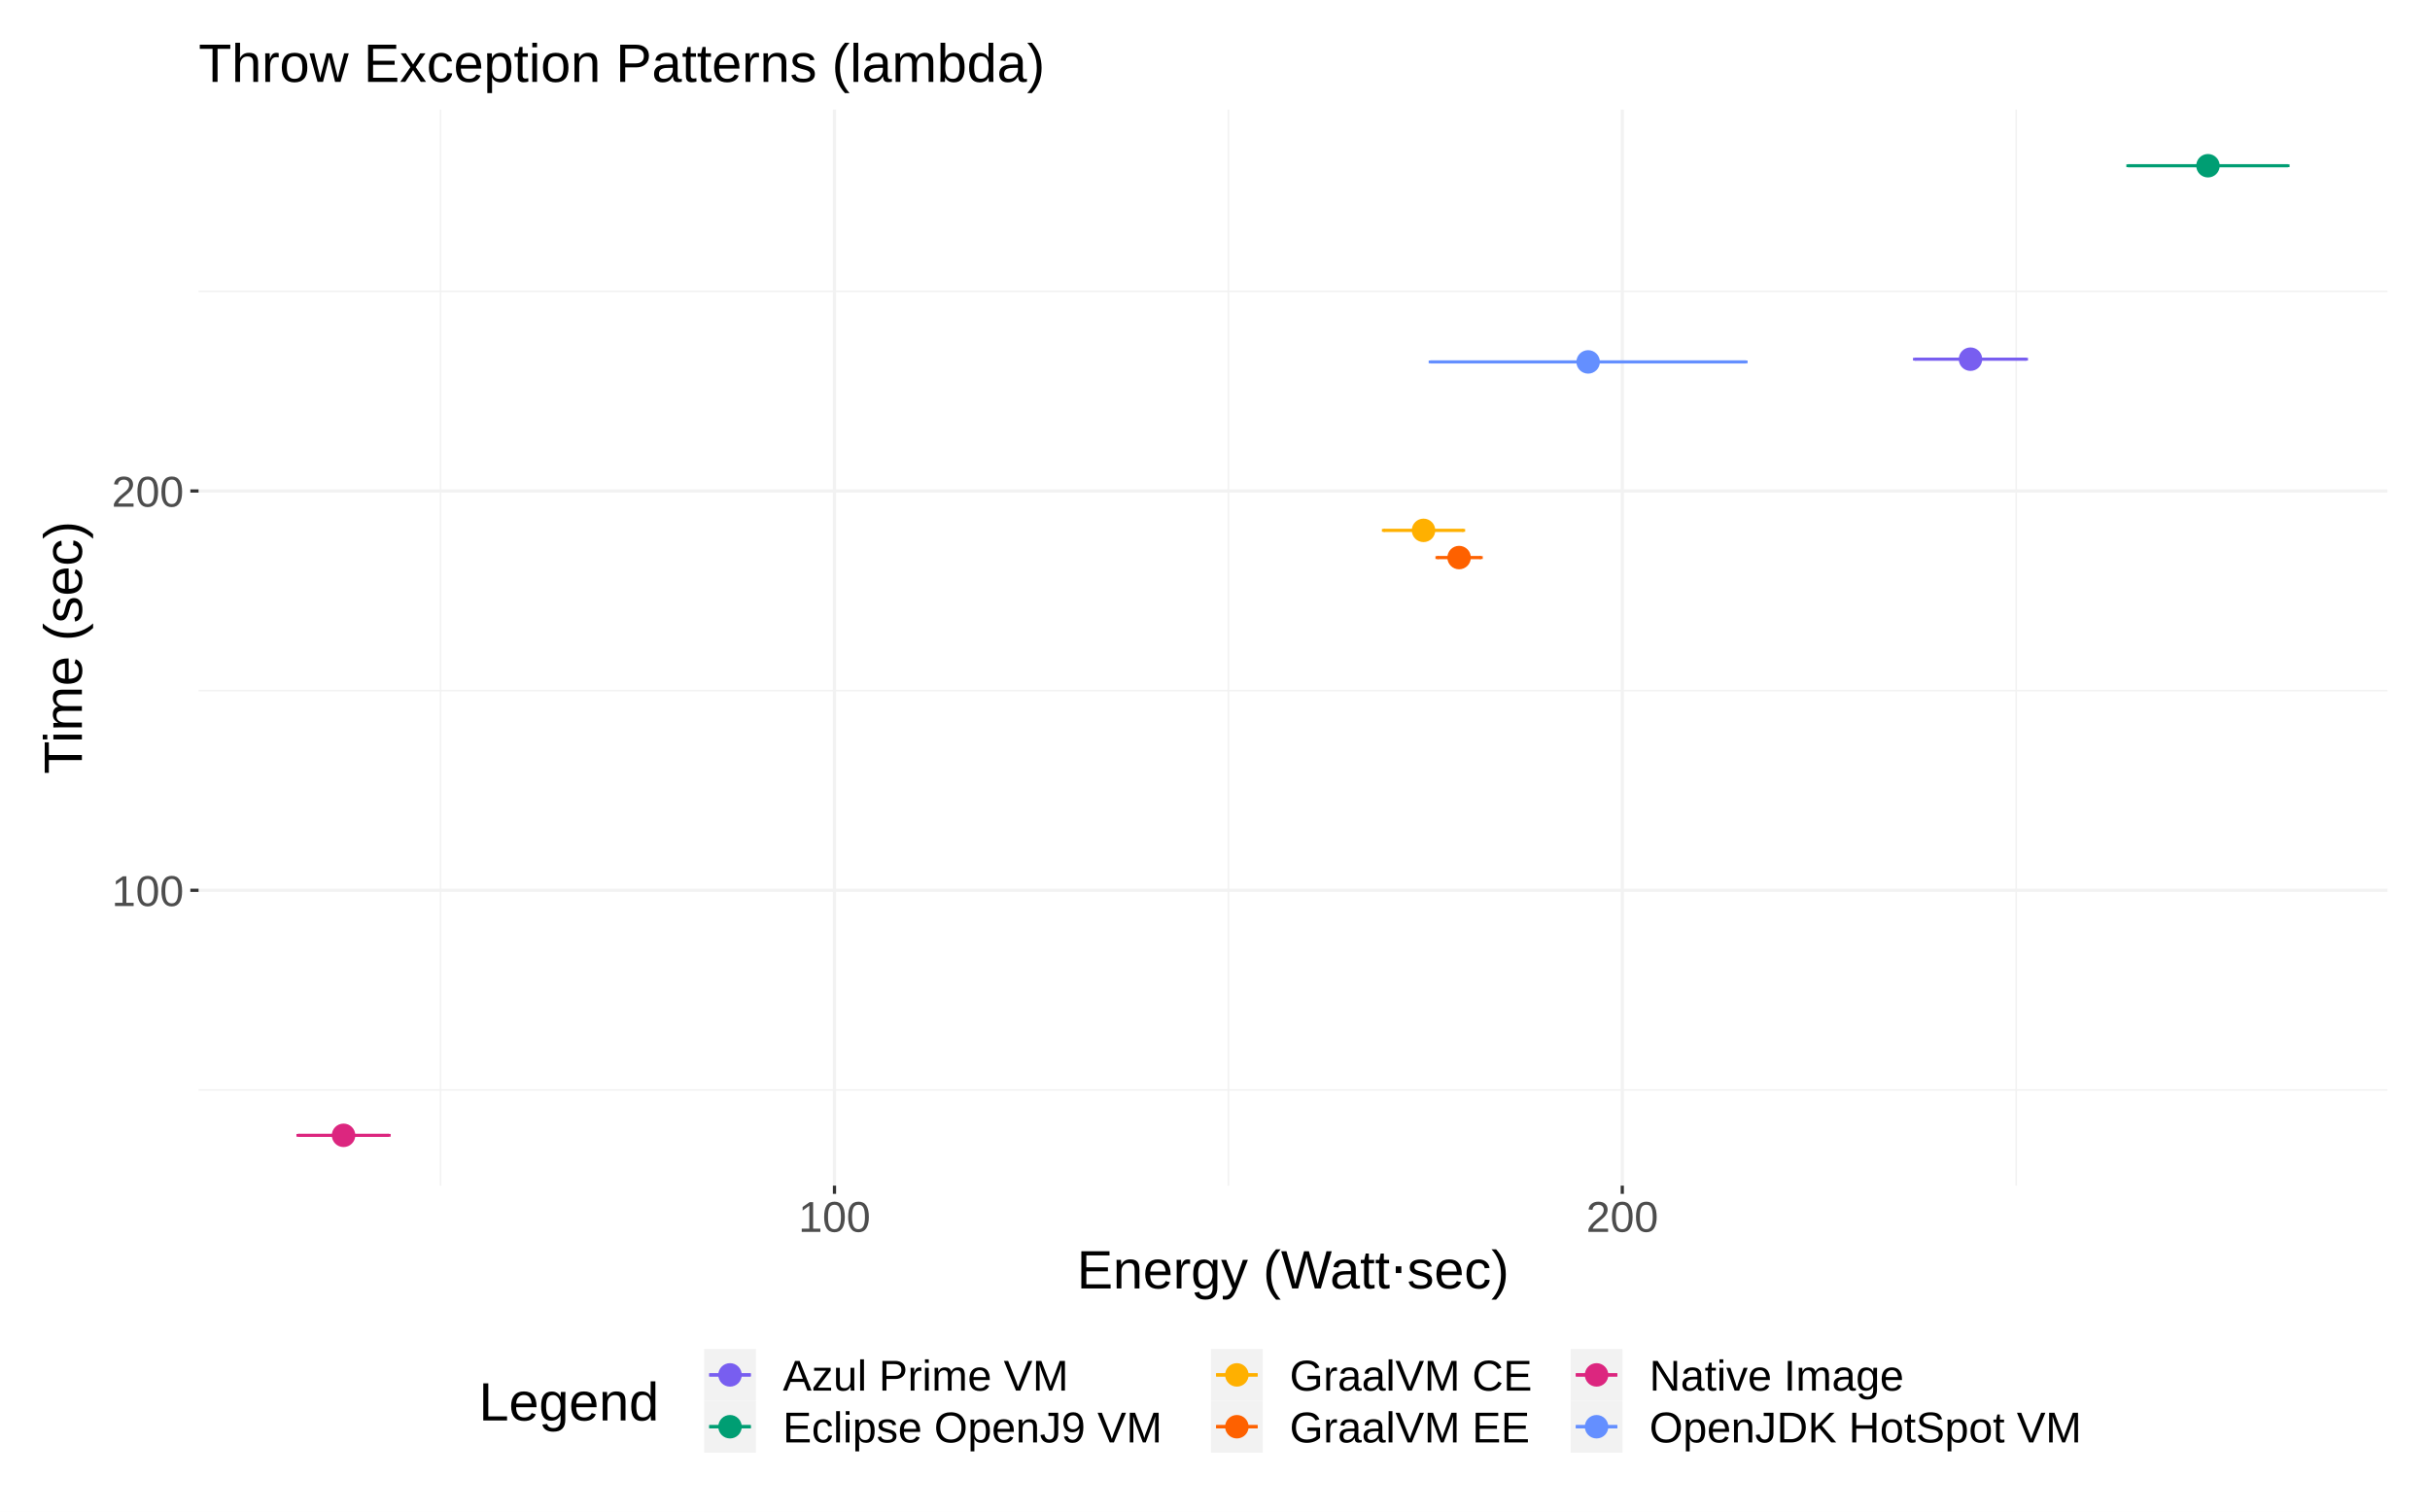
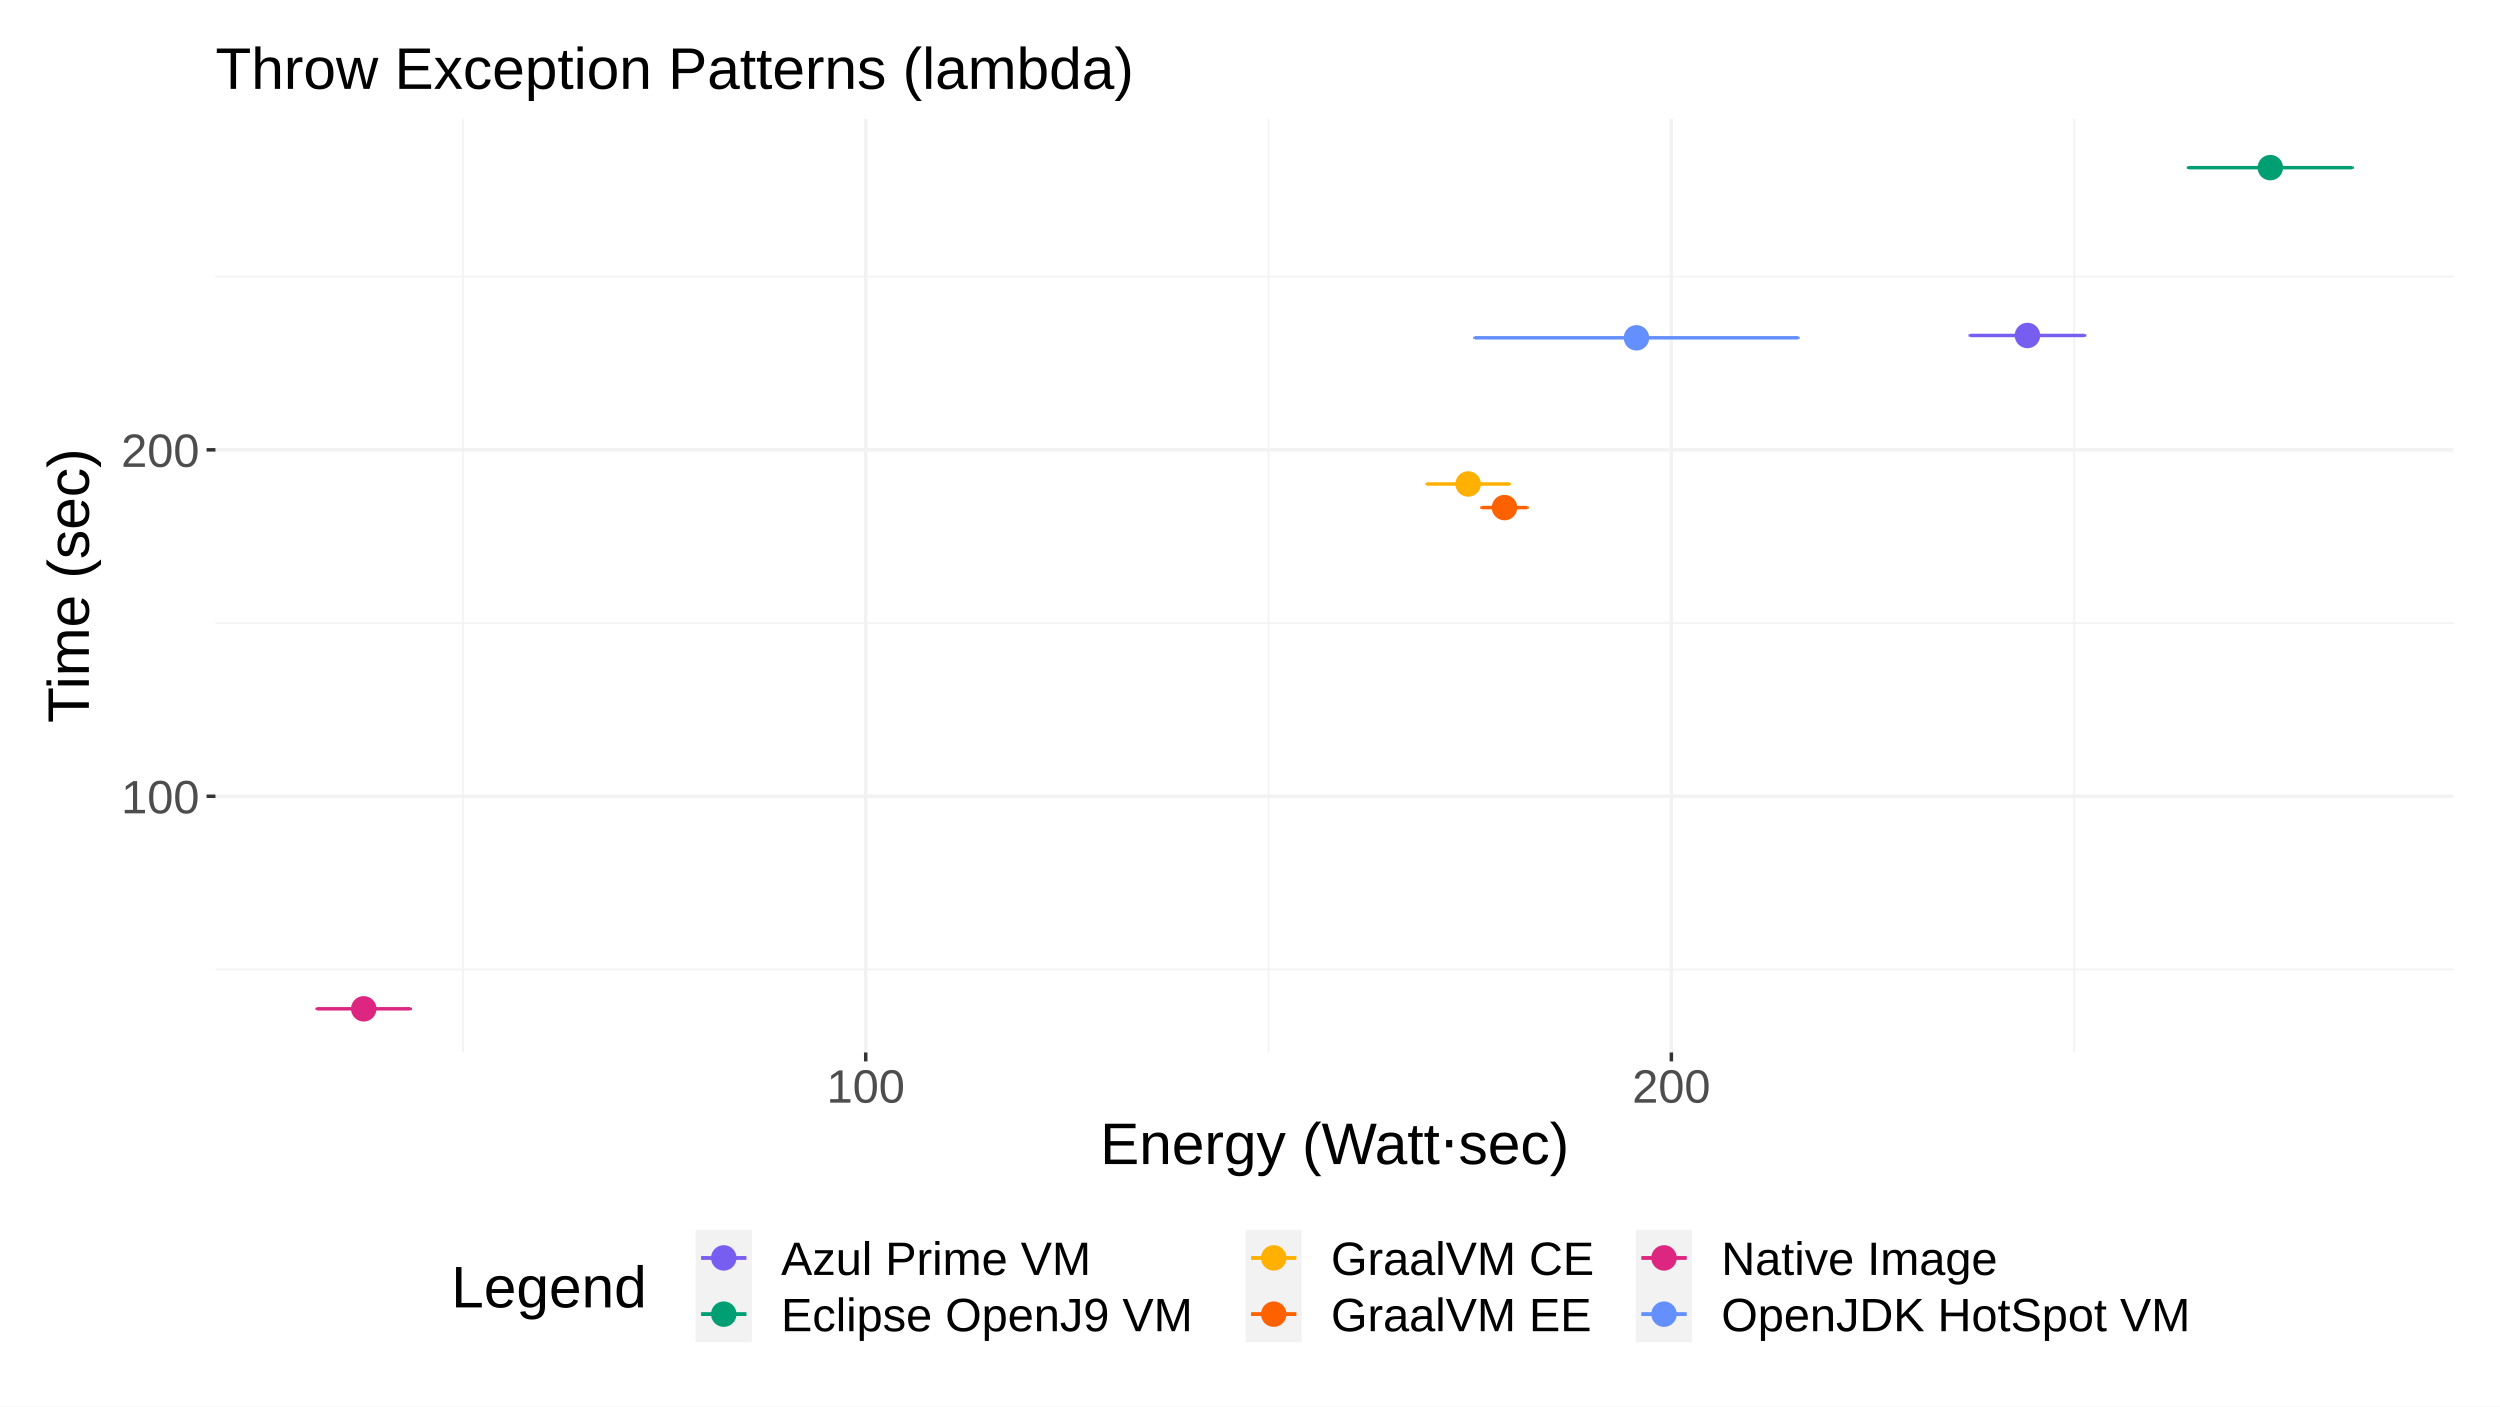
- <svg xmlns="http://www.w3.org/2000/svg" class="svglite" width="810.00pt" height="504.00pt" viewBox="0 0 810.00 504.00">
+ <svg xmlns="http://www.w3.org/2000/svg" class="svglite" width="768.00pt" height="432.00pt" viewBox="0 0 768.00 432.00">
  <defs>
    <style type="text/css">
    .svglite line, .svglite polyline, .svglite polygon, .svglite path, .svglite rect, .svglite circle {
      fill: none;
      stroke: #000000;
      stroke-linecap: round;
      stroke-linejoin: round;
      stroke-miterlimit: 10.00;
    }
    .svglite text {
      white-space: pre;
    }
  </style>
  </defs>
  <rect width="100%" height="100%" style="stroke: none; fill: #FFFFFF;" />
  <defs>
-     <clipPath id="cpMC4wMHw4MTAuMDB8MC4wMHw1MDQuMDA=">
-       <rect x="0.00" y="0.00" width="810.00" height="504.00" />
+     <clipPath id="cpMC4wMHw3NjguMDB8MC4wMHw0MzIuMDA=">
+       <rect x="0.00" y="0.00" width="768.00" height="432.00" />
    </clipPath>
  </defs>
-   <g clip-path="url(#cpMC4wMHw4MTAuMDB8MC4wMHw1MDQuMDA=)">
-     <rect x="0.00" y="-0" width="810.00" height="504.00" style="stroke-width: 1.07; stroke: #FFFFFF; fill: #FFFFFF;" />
+   <g clip-path="url(#cpMC4wMHw3NjguMDB8MC4wMHw0MzIuMDA=)">
+     <rect x="0.00" y="0.00" width="768.00" height="432.00" style="stroke-width: 1.07; stroke: #FFFFFF; fill: #FFFFFF;" />
  </g>
  <defs>
-     <clipPath id="cpNjYuMTl8Nzk1LjgzfDM2LjUyfDM5NS4zMg==">
-       <rect x="66.19" y="36.52" width="729.64" height="358.80" />
+     <clipPath id="cpNjYuMTl8NzUzLjgzfDM2LjUyfDMyMy4zMg==">
+       <rect x="66.19" y="36.52" width="687.64" height="286.80" />
    </clipPath>
  </defs>
-   <g clip-path="url(#cpNjYuMTl8Nzk1LjgzfDM2LjUyfDM5NS4zMg==)">
-     <rect x="66.19" y="36.52" width="729.64" height="358.80" style="stroke-width: 1.07; stroke: none;" />
-     <polyline points="66.19,363.42 795.83,363.42 " style="stroke-width: 0.53; stroke: #F2F2F2; stroke-linecap: butt;" />
-     <polyline points="66.19,230.28 795.83,230.28 " style="stroke-width: 0.53; stroke: #F2F2F2; stroke-linecap: butt;" />
-     <polyline points="66.19,97.14 795.83,97.14 " style="stroke-width: 0.53; stroke: #F2F2F2; stroke-linecap: butt;" />
-     <polyline points="146.85,395.32 146.85,36.52 " style="stroke-width: 0.53; stroke: #F2F2F2; stroke-linecap: butt;" />
-     <polyline points="409.46,395.32 409.46,36.52 " style="stroke-width: 0.53; stroke: #F2F2F2; stroke-linecap: butt;" />
-     <polyline points="672.06,395.32 672.06,36.52 " style="stroke-width: 0.53; stroke: #F2F2F2; stroke-linecap: butt;" />
-     <polyline points="66.19,296.85 795.83,296.85 " style="stroke-width: 1.07; stroke: #F2F2F2; stroke-linecap: butt;" />
-     <polyline points="66.19,163.71 795.83,163.71 " style="stroke-width: 1.07; stroke: #F2F2F2; stroke-linecap: butt;" />
-     <polyline points="278.16,395.32 278.16,36.52 " style="stroke-width: 1.07; stroke: #F2F2F2; stroke-linecap: butt;" />
-     <polyline points="540.76,395.32 540.76,36.52 " style="stroke-width: 1.07; stroke: #F2F2F2; stroke-linecap: butt;" />
-     <circle cx="656.83" cy="119.76" r="3.56" style="stroke-width: 0.71; stroke: #785EF0; fill: #785EF0;" />
-     <circle cx="735.99" cy="55.26" r="3.56" style="stroke-width: 0.71; stroke: #009E73; fill: #009E73;" />
-     <circle cx="474.51" cy="176.84" r="3.56" style="stroke-width: 0.71; stroke: #FFB000; fill: #FFB000;" />
-     <circle cx="486.37" cy="185.91" r="3.56" style="stroke-width: 0.71; stroke: #FE6100; fill: #FE6100;" />
-     <circle cx="114.52" cy="378.55" r="3.56" style="stroke-width: 0.71; stroke: #DC267F; fill: #DC267F;" />
-     <circle cx="529.38" cy="120.67" r="3.56" style="stroke-width: 0.71; stroke: #648FFF; fill: #648FFF;" />
-     <polyline points="675.46,120.23 675.46,119.30 " style="stroke-width: 1.07; stroke: #785EF0; stroke-linecap: butt;" />
-     <polyline points="675.46,119.76 638.20,119.76 " style="stroke-width: 1.07; stroke: #785EF0; stroke-linecap: butt;" />
-     <polyline points="638.20,120.23 638.20,119.30 " style="stroke-width: 1.07; stroke: #785EF0; stroke-linecap: butt;" />
-     <polyline points="762.66,55.72 762.66,54.79 " style="stroke-width: 1.07; stroke: #009E73; stroke-linecap: butt;" />
-     <polyline points="762.66,55.26 709.32,55.26 " style="stroke-width: 1.07; stroke: #009E73; stroke-linecap: butt;" />
-     <polyline points="709.32,55.72 709.32,54.79 " style="stroke-width: 1.07; stroke: #009E73; stroke-linecap: butt;" />
-     <polyline points="487.85,177.31 487.85,176.37 " style="stroke-width: 1.07; stroke: #FFB000; stroke-linecap: butt;" />
-     <polyline points="487.85,176.84 461.17,176.84 " style="stroke-width: 1.07; stroke: #FFB000; stroke-linecap: butt;" />
-     <polyline points="461.17,177.31 461.17,176.37 " style="stroke-width: 1.07; stroke: #FFB000; stroke-linecap: butt;" />
-     <polyline points="493.71,186.38 493.71,185.44 " style="stroke-width: 1.07; stroke: #FE6100; stroke-linecap: butt;" />
-     <polyline points="493.71,185.91 479.02,185.91 " style="stroke-width: 1.07; stroke: #FE6100; stroke-linecap: butt;" />
-     <polyline points="479.02,186.38 479.02,185.44 " style="stroke-width: 1.07; stroke: #FE6100; stroke-linecap: butt;" />
-     <polyline points="129.69,379.01 129.69,378.08 " style="stroke-width: 1.07; stroke: #DC267F; stroke-linecap: butt;" />
-     <polyline points="129.69,378.55 99.35,378.55 " style="stroke-width: 1.07; stroke: #DC267F; stroke-linecap: butt;" />
-     <polyline points="99.35,379.01 99.35,378.08 " style="stroke-width: 1.07; stroke: #DC267F; stroke-linecap: butt;" />
-     <polyline points="582.00,121.13 582.00,120.20 " style="stroke-width: 1.07; stroke: #648FFF; stroke-linecap: butt;" />
-     <polyline points="582.00,120.67 476.76,120.67 " style="stroke-width: 1.07; stroke: #648FFF; stroke-linecap: butt;" />
-     <polyline points="476.76,121.13 476.76,120.20 " style="stroke-width: 1.07; stroke: #648FFF; stroke-linecap: butt;" />
-     <polyline points="655.91,117.88 657.75,117.88 " style="stroke-width: 1.07; stroke: #785EF0; stroke-linecap: butt;" />
-     <polyline points="656.83,117.88 656.83,121.65 " style="stroke-width: 1.07; stroke: #785EF0; stroke-linecap: butt;" />
-     <polyline points="655.91,121.65 657.75,121.65 " style="stroke-width: 1.07; stroke: #785EF0; stroke-linecap: butt;" />
-     <polyline points="735.07,52.83 736.91,52.83 " style="stroke-width: 1.07; stroke: #009E73; stroke-linecap: butt;" />
-     <polyline points="735.99,52.83 735.99,57.68 " style="stroke-width: 1.07; stroke: #009E73; stroke-linecap: butt;" />
-     <polyline points="735.07,57.68 736.91,57.68 " style="stroke-width: 1.07; stroke: #009E73; stroke-linecap: butt;" />
-     <polyline points="473.59,174.52 475.43,174.52 " style="stroke-width: 1.07; stroke: #FFB000; stroke-linecap: butt;" />
-     <polyline points="474.51,174.52 474.51,179.16 " style="stroke-width: 1.07; stroke: #FFB000; stroke-linecap: butt;" />
-     <polyline points="473.59,179.16 475.43,179.16 " style="stroke-width: 1.07; stroke: #FFB000; stroke-linecap: butt;" />
-     <polyline points="485.45,184.29 487.29,184.29 " style="stroke-width: 1.07; stroke: #FE6100; stroke-linecap: butt;" />
-     <polyline points="486.37,184.29 486.37,187.53 " style="stroke-width: 1.07; stroke: #FE6100; stroke-linecap: butt;" />
-     <polyline points="485.45,187.53 487.29,187.53 " style="stroke-width: 1.07; stroke: #FE6100; stroke-linecap: butt;" />
-     <polyline points="113.60,378.20 115.44,378.20 " style="stroke-width: 1.07; stroke: #DC267F; stroke-linecap: butt;" />
-     <polyline points="114.52,378.20 114.52,378.89 " style="stroke-width: 1.07; stroke: #DC267F; stroke-linecap: butt;" />
-     <polyline points="113.60,378.89 115.44,378.89 " style="stroke-width: 1.07; stroke: #DC267F; stroke-linecap: butt;" />
-     <polyline points="528.46,120.09 530.30,120.09 " style="stroke-width: 1.07; stroke: #648FFF; stroke-linecap: butt;" />
-     <polyline points="529.38,120.09 529.38,121.25 " style="stroke-width: 1.07; stroke: #648FFF; stroke-linecap: butt;" />
-     <polyline points="528.46,121.25 530.30,121.25 " style="stroke-width: 1.07; stroke: #648FFF; stroke-linecap: butt;" />
+   <g clip-path="url(#cpNjYuMTl8NzUzLjgzfDM2LjUyfDMyMy4zMg==)">
+     <rect x="66.19" y="36.52" width="687.64" height="286.80" style="stroke-width: 1.07; stroke: none;" />
+     <polyline points="66.19,297.82 753.83,297.82 " style="stroke-width: 0.53; stroke: #F2F2F2; stroke-linecap: butt;" />
+     <polyline points="66.19,191.40 753.83,191.40 " style="stroke-width: 0.53; stroke: #F2F2F2; stroke-linecap: butt;" />
+     <polyline points="66.19,84.97 753.83,84.97 " style="stroke-width: 0.53; stroke: #F2F2F2; stroke-linecap: butt;" />
+     <polyline points="142.21,323.32 142.21,36.52 " style="stroke-width: 0.53; stroke: #F2F2F2; stroke-linecap: butt;" />
+     <polyline points="389.70,323.32 389.70,36.52 " style="stroke-width: 0.53; stroke: #F2F2F2; stroke-linecap: butt;" />
+     <polyline points="637.19,323.32 637.19,36.52 " style="stroke-width: 0.53; stroke: #F2F2F2; stroke-linecap: butt;" />
+     <polyline points="66.19,244.61 753.83,244.61 " style="stroke-width: 1.07; stroke: #F2F2F2; stroke-linecap: butt;" />
+     <polyline points="66.19,138.19 753.83,138.19 " style="stroke-width: 1.07; stroke: #F2F2F2; stroke-linecap: butt;" />
+     <polyline points="265.95,323.32 265.95,36.52 " style="stroke-width: 1.07; stroke: #F2F2F2; stroke-linecap: butt;" />
+     <polyline points="513.44,323.32 513.44,36.52 " style="stroke-width: 1.07; stroke: #F2F2F2; stroke-linecap: butt;" />
+     <circle cx="622.83" cy="103.06" r="3.56" style="stroke-width: 0.71; stroke: #785EF0; fill: #785EF0;" />
+     <circle cx="697.44" cy="51.50" r="3.56" style="stroke-width: 0.71; stroke: #009E73; fill: #009E73;" />
+     <circle cx="451.01" cy="148.68" r="3.56" style="stroke-width: 0.71; stroke: #FFB000; fill: #FFB000;" />
+     <circle cx="462.18" cy="155.93" r="3.56" style="stroke-width: 0.71; stroke: #FE6100; fill: #FE6100;" />
+     <circle cx="111.74" cy="309.91" r="3.56" style="stroke-width: 0.71; stroke: #DC267F; fill: #DC267F;" />
+     <circle cx="502.72" cy="103.78" r="3.56" style="stroke-width: 0.71; stroke: #648FFF; fill: #648FFF;" />
+     <polyline points="640.39,103.43 640.39,102.69 " style="stroke-width: 1.07; stroke: #785EF0; stroke-linecap: butt;" />
+     <polyline points="640.39,103.06 605.27,103.06 " style="stroke-width: 1.07; stroke: #785EF0; stroke-linecap: butt;" />
+     <polyline points="605.27,103.43 605.27,102.69 " style="stroke-width: 1.07; stroke: #785EF0; stroke-linecap: butt;" />
+     <polyline points="722.57,51.87 722.57,51.13 " style="stroke-width: 1.07; stroke: #009E73; stroke-linecap: butt;" />
+     <polyline points="722.57,51.50 672.30,51.50 " style="stroke-width: 1.07; stroke: #009E73; stroke-linecap: butt;" />
+     <polyline points="672.30,51.87 672.30,51.13 " style="stroke-width: 1.07; stroke: #009E73; stroke-linecap: butt;" />
+     <polyline points="463.58,149.05 463.58,148.31 " style="stroke-width: 1.07; stroke: #FFB000; stroke-linecap: butt;" />
+     <polyline points="463.58,148.68 438.43,148.68 " style="stroke-width: 1.07; stroke: #FFB000; stroke-linecap: butt;" />
+     <polyline points="438.43,149.05 438.43,148.31 " style="stroke-width: 1.07; stroke: #FFB000; stroke-linecap: butt;" />
+     <polyline points="469.10,156.31 469.10,155.56 " style="stroke-width: 1.07; stroke: #FE6100; stroke-linecap: butt;" />
+     <polyline points="469.10,155.93 455.26,155.93 " style="stroke-width: 1.07; stroke: #FE6100; stroke-linecap: butt;" />
+     <polyline points="455.26,156.31 455.26,155.56 " style="stroke-width: 1.07; stroke: #FE6100; stroke-linecap: butt;" />
+     <polyline points="126.03,310.29 126.03,309.54 " style="stroke-width: 1.07; stroke: #DC267F; stroke-linecap: butt;" />
+     <polyline points="126.03,309.91 97.45,309.91 " style="stroke-width: 1.07; stroke: #DC267F; stroke-linecap: butt;" />
+     <polyline points="97.45,310.29 97.45,309.54 " style="stroke-width: 1.07; stroke: #DC267F; stroke-linecap: butt;" />
+     <polyline points="552.31,104.16 552.31,103.41 " style="stroke-width: 1.07; stroke: #648FFF; stroke-linecap: butt;" />
+     <polyline points="552.31,103.78 453.13,103.78 " style="stroke-width: 1.07; stroke: #648FFF; stroke-linecap: butt;" />
+     <polyline points="453.13,104.16 453.13,103.41 " style="stroke-width: 1.07; stroke: #648FFF; stroke-linecap: butt;" />
+     <polyline points="621.96,101.55 623.70,101.55 " style="stroke-width: 1.07; stroke: #785EF0; stroke-linecap: butt;" />
+     <polyline points="622.83,101.55 622.83,104.57 " style="stroke-width: 1.07; stroke: #785EF0; stroke-linecap: butt;" />
+     <polyline points="621.96,104.57 623.70,104.57 " style="stroke-width: 1.07; stroke: #785EF0; stroke-linecap: butt;" />
+     <polyline points="696.57,49.56 698.30,49.56 " style="stroke-width: 1.07; stroke: #009E73; stroke-linecap: butt;" />
+     <polyline points="697.44,49.56 697.44,53.44 " style="stroke-width: 1.07; stroke: #009E73; stroke-linecap: butt;" />
+     <polyline points="696.57,53.44 698.30,53.44 " style="stroke-width: 1.07; stroke: #009E73; stroke-linecap: butt;" />
+     <polyline points="450.14,146.83 451.87,146.83 " style="stroke-width: 1.07; stroke: #FFB000; stroke-linecap: butt;" />
+     <polyline points="451.01,146.83 451.01,150.53 " style="stroke-width: 1.07; stroke: #FFB000; stroke-linecap: butt;" />
+     <polyline points="450.14,150.53 451.87,150.53 " style="stroke-width: 1.07; stroke: #FFB000; stroke-linecap: butt;" />
+     <polyline points="461.31,154.64 463.05,154.64 " style="stroke-width: 1.07; stroke: #FE6100; stroke-linecap: butt;" />
+     <polyline points="462.18,154.64 462.18,157.23 " style="stroke-width: 1.07; stroke: #FE6100; stroke-linecap: butt;" />
+     <polyline points="461.31,157.23 463.05,157.23 " style="stroke-width: 1.07; stroke: #FE6100; stroke-linecap: butt;" />
+     <polyline points="110.87,309.64 112.60,309.64 " style="stroke-width: 1.07; stroke: #DC267F; stroke-linecap: butt;" />
+     <polyline points="111.74,309.64 111.74,310.19 " style="stroke-width: 1.07; stroke: #DC267F; stroke-linecap: butt;" />
+     <polyline points="110.87,310.19 112.60,310.19 " style="stroke-width: 1.07; stroke: #DC267F; stroke-linecap: butt;" />
+     <polyline points="501.85,103.32 503.58,103.32 " style="stroke-width: 1.07; stroke: #648FFF; stroke-linecap: butt;" />
+     <polyline points="502.72,103.32 502.72,104.24 " style="stroke-width: 1.07; stroke: #648FFF; stroke-linecap: butt;" />
+     <polyline points="501.85,104.24 503.58,104.24 " style="stroke-width: 1.07; stroke: #648FFF; stroke-linecap: butt;" />
  </g>
-   <g clip-path="url(#cpMC4wMHw4MTAuMDB8MC4wMHw1MDQuMDA=)">
-     <text x="61.26" y="302.10" text-anchor="end" style="font-size: 14.40px;fill: #4D4D4D; font-family: &quot;Liberation Sans&quot;;" textLength="27.48px" lengthAdjust="spacingAndGlyphs">100</text>
-     <text x="61.26" y="168.95" text-anchor="end" style="font-size: 14.40px;fill: #4D4D4D; font-family: &quot;Liberation Sans&quot;;" textLength="27.48px" lengthAdjust="spacingAndGlyphs">200</text>
-     <polyline points="63.45,296.85 66.19,296.85 " style="stroke-width: 1.07; stroke: #333333; stroke-linecap: butt;" />
-     <polyline points="63.45,163.71 66.19,163.71 " style="stroke-width: 1.07; stroke: #333333; stroke-linecap: butt;" />
-     <polyline points="278.16,398.06 278.16,395.32 " style="stroke-width: 1.07; stroke: #333333; stroke-linecap: butt;" />
-     <polyline points="540.76,398.06 540.76,395.32 " style="stroke-width: 1.07; stroke: #333333; stroke-linecap: butt;" />
-     <text x="278.16" y="410.74" text-anchor="middle" style="font-size: 14.40px;fill: #4D4D4D; font-family: &quot;Liberation Sans&quot;;" textLength="27.48px" lengthAdjust="spacingAndGlyphs">100</text>
-     <text x="540.76" y="410.74" text-anchor="middle" style="font-size: 14.40px;fill: #4D4D4D; font-family: &quot;Liberation Sans&quot;;" textLength="27.48px" lengthAdjust="spacingAndGlyphs">200</text>
-     <text x="431.01" y="429.60" text-anchor="middle" style="font-size: 18.00px; font-family: &quot;Liberation Sans&quot;;" textLength="160.65px" lengthAdjust="spacingAndGlyphs">Energy (Watt⋅sec)</text>
-     <text transform="translate(27.30,215.92) rotate(-90)" text-anchor="middle" style="font-size: 18.00px; font-family: &quot;Liberation Sans&quot;;" textLength="94.16px" lengthAdjust="spacingAndGlyphs">Time (sec)</text>
-     <rect x="154.13" y="444.31" width="553.75" height="45.52" style="stroke-width: 1.07; stroke: none; fill: #FFFFFF;" />
-     <text x="159.61" y="473.63" style="font-size: 18.00px; font-family: &quot;Liberation Sans&quot;;" textLength="66.12px" lengthAdjust="spacingAndGlyphs">Legend</text>
-     <rect x="234.70" y="449.79" width="17.28" height="17.28" style="stroke-width: 1.07; stroke: none; fill: #F2F2F2;" />
-     <circle cx="243.34" cy="458.43" r="3.56" style="stroke-width: 0.71; stroke: #785EF0; fill: #785EF0;" />
-     <line x1="236.42" y1="458.43" x2="250.25" y2="458.43" style="stroke-width: 1.07; stroke: #785EF0; stroke-linecap: butt;" />
-     <line x1="236.42" y1="458.43" x2="250.25" y2="458.43" style="stroke-width: 1.07; stroke: #785EF0; stroke-linecap: butt;" />
-     <rect x="234.70" y="467.07" width="17.28" height="17.28" style="stroke-width: 1.07; stroke: none; fill: #F2F2F2;" />
-     <circle cx="243.34" cy="475.71" r="3.56" style="stroke-width: 0.71; stroke: #009E73; fill: #009E73;" />
-     <line x1="236.42" y1="475.71" x2="250.25" y2="475.71" style="stroke-width: 1.07; stroke: #009E73; stroke-linecap: butt;" />
-     <line x1="236.42" y1="475.71" x2="250.25" y2="475.71" style="stroke-width: 1.07; stroke: #009E73; stroke-linecap: butt;" />
-     <rect x="403.65" y="449.79" width="17.28" height="17.28" style="stroke-width: 1.07; stroke: none; fill: #F2F2F2;" />
-     <circle cx="412.29" cy="458.43" r="3.56" style="stroke-width: 0.71; stroke: #FFB000; fill: #FFB000;" />
-     <line x1="405.38" y1="458.43" x2="419.20" y2="458.43" style="stroke-width: 1.07; stroke: #FFB000; stroke-linecap: butt;" />
-     <line x1="405.38" y1="458.43" x2="419.20" y2="458.43" style="stroke-width: 1.07; stroke: #FFB000; stroke-linecap: butt;" />
-     <rect x="403.65" y="467.07" width="17.28" height="17.28" style="stroke-width: 1.07; stroke: none; fill: #F2F2F2;" />
-     <circle cx="412.29" cy="475.71" r="3.56" style="stroke-width: 0.71; stroke: #FE6100; fill: #FE6100;" />
-     <line x1="405.38" y1="475.71" x2="419.20" y2="475.71" style="stroke-width: 1.07; stroke: #FE6100; stroke-linecap: butt;" />
-     <line x1="405.38" y1="475.71" x2="419.20" y2="475.71" style="stroke-width: 1.07; stroke: #FE6100; stroke-linecap: butt;" />
-     <rect x="523.55" y="449.79" width="17.28" height="17.28" style="stroke-width: 1.07; stroke: none; fill: #F2F2F2;" />
-     <circle cx="532.19" cy="458.43" r="3.56" style="stroke-width: 0.71; stroke: #DC267F; fill: #DC267F;" />
-     <line x1="525.28" y1="458.43" x2="539.10" y2="458.43" style="stroke-width: 1.07; stroke: #DC267F; stroke-linecap: butt;" />
-     <line x1="525.28" y1="458.43" x2="539.10" y2="458.43" style="stroke-width: 1.07; stroke: #DC267F; stroke-linecap: butt;" />
-     <rect x="523.55" y="467.07" width="17.28" height="17.28" style="stroke-width: 1.07; stroke: none; fill: #F2F2F2;" />
-     <circle cx="532.19" cy="475.71" r="3.56" style="stroke-width: 0.71; stroke: #648FFF; fill: #648FFF;" />
-     <line x1="525.28" y1="475.71" x2="539.10" y2="475.71" style="stroke-width: 1.07; stroke: #648FFF; stroke-linecap: butt;" />
-     <line x1="525.28" y1="475.71" x2="539.10" y2="475.71" style="stroke-width: 1.07; stroke: #648FFF; stroke-linecap: butt;" />
-     <text x="260.94" y="463.67" style="font-size: 14.40px; font-family: &quot;Liberation Sans&quot;;" textLength="103.13px" lengthAdjust="spacingAndGlyphs">Azul Prime VM</text>
-     <text x="260.94" y="480.95" style="font-size: 14.40px; font-family: &quot;Liberation Sans&quot;;" textLength="133.74px" lengthAdjust="spacingAndGlyphs">Eclipse OpenJ9 VM</text>
-     <text x="429.89" y="463.67" style="font-size: 14.40px; font-family: &quot;Liberation Sans&quot;;" textLength="84.69px" lengthAdjust="spacingAndGlyphs">GraalVM CE</text>
-     <text x="429.89" y="480.95" style="font-size: 14.40px; font-family: &quot;Liberation Sans&quot;;" textLength="83.73px" lengthAdjust="spacingAndGlyphs">GraalVM EE</text>
-     <text x="549.79" y="463.67" style="font-size: 14.40px; font-family: &quot;Liberation Sans&quot;;" textLength="96.25px" lengthAdjust="spacingAndGlyphs">Native Image</text>
-     <text x="549.79" y="480.95" style="font-size: 14.40px; font-family: &quot;Liberation Sans&quot;;" textLength="152.61px" lengthAdjust="spacingAndGlyphs">OpenJDK HotSpot VM</text>
+   <g clip-path="url(#cpMC4wMHw3NjguMDB8MC4wMHw0MzIuMDA=)">
+     <text x="61.26" y="249.86" text-anchor="end" style="font-size: 14.40px;fill: #4D4D4D; font-family: &quot;Liberation Sans&quot;;" textLength="27.48px" lengthAdjust="spacingAndGlyphs">100</text>
+     <text x="61.26" y="143.43" text-anchor="end" style="font-size: 14.40px;fill: #4D4D4D; font-family: &quot;Liberation Sans&quot;;" textLength="27.48px" lengthAdjust="spacingAndGlyphs">200</text>
+     <polyline points="63.45,244.61 66.19,244.61 " style="stroke-width: 1.07; stroke: #333333; stroke-linecap: butt;" />
+     <polyline points="63.45,138.19 66.19,138.19 " style="stroke-width: 1.07; stroke: #333333; stroke-linecap: butt;" />
+     <polyline points="265.95,326.06 265.95,323.32 " style="stroke-width: 1.07; stroke: #333333; stroke-linecap: butt;" />
+     <polyline points="513.44,326.06 513.44,323.32 " style="stroke-width: 1.07; stroke: #333333; stroke-linecap: butt;" />
+     <text x="265.95" y="338.74" text-anchor="middle" style="font-size: 14.40px;fill: #4D4D4D; font-family: &quot;Liberation Sans&quot;;" textLength="27.48px" lengthAdjust="spacingAndGlyphs">100</text>
+     <text x="513.44" y="338.74" text-anchor="middle" style="font-size: 14.40px;fill: #4D4D4D; font-family: &quot;Liberation Sans&quot;;" textLength="27.48px" lengthAdjust="spacingAndGlyphs">200</text>
+     <text x="410.01" y="357.60" text-anchor="middle" style="font-size: 18.00px; font-family: &quot;Liberation Sans&quot;;" textLength="160.65px" lengthAdjust="spacingAndGlyphs">Energy (Watt⋅sec)</text>
+     <text transform="translate(27.30,179.92) rotate(-90)" text-anchor="middle" style="font-size: 18.00px; font-family: &quot;Liberation Sans&quot;;" textLength="94.16px" lengthAdjust="spacingAndGlyphs">Time (sec)</text>
+     <rect x="133.13" y="372.31" width="553.75" height="45.52" style="stroke-width: 1.07; stroke: none; fill: #FFFFFF;" />
+     <text x="138.61" y="401.63" style="font-size: 18.00px; font-family: &quot;Liberation Sans&quot;;" textLength="66.12px" lengthAdjust="spacingAndGlyphs">Legend</text>
+     <rect x="213.70" y="377.79" width="17.28" height="17.28" style="stroke-width: 1.07; stroke: none; fill: #F2F2F2;" />
+     <circle cx="222.34" cy="386.43" r="3.56" style="stroke-width: 0.71; stroke: #785EF0; fill: #785EF0;" />
+     <line x1="215.42" y1="386.43" x2="229.25" y2="386.43" style="stroke-width: 1.07; stroke: #785EF0; stroke-linecap: butt;" />
+     <line x1="215.42" y1="386.43" x2="229.25" y2="386.43" style="stroke-width: 1.07; stroke: #785EF0; stroke-linecap: butt;" />
+     <rect x="213.70" y="395.07" width="17.28" height="17.28" style="stroke-width: 1.07; stroke: none; fill: #F2F2F2;" />
+     <circle cx="222.34" cy="403.71" r="3.56" style="stroke-width: 0.71; stroke: #009E73; fill: #009E73;" />
+     <line x1="215.42" y1="403.71" x2="229.25" y2="403.71" style="stroke-width: 1.07; stroke: #009E73; stroke-linecap: butt;" />
+     <line x1="215.42" y1="403.71" x2="229.25" y2="403.71" style="stroke-width: 1.07; stroke: #009E73; stroke-linecap: butt;" />
+     <rect x="382.65" y="377.79" width="17.28" height="17.28" style="stroke-width: 1.07; stroke: none; fill: #F2F2F2;" />
+     <circle cx="391.29" cy="386.43" r="3.56" style="stroke-width: 0.71; stroke: #FFB000; fill: #FFB000;" />
+     <line x1="384.38" y1="386.43" x2="398.20" y2="386.43" style="stroke-width: 1.07; stroke: #FFB000; stroke-linecap: butt;" />
+     <line x1="384.38" y1="386.43" x2="398.20" y2="386.43" style="stroke-width: 1.07; stroke: #FFB000; stroke-linecap: butt;" />
+     <rect x="382.65" y="395.07" width="17.28" height="17.28" style="stroke-width: 1.07; stroke: none; fill: #F2F2F2;" />
+     <circle cx="391.29" cy="403.71" r="3.56" style="stroke-width: 0.71; stroke: #FE6100; fill: #FE6100;" />
+     <line x1="384.38" y1="403.71" x2="398.20" y2="403.71" style="stroke-width: 1.07; stroke: #FE6100; stroke-linecap: butt;" />
+     <line x1="384.38" y1="403.71" x2="398.20" y2="403.71" style="stroke-width: 1.07; stroke: #FE6100; stroke-linecap: butt;" />
+     <rect x="502.55" y="377.79" width="17.28" height="17.28" style="stroke-width: 1.07; stroke: none; fill: #F2F2F2;" />
+     <circle cx="511.19" cy="386.43" r="3.56" style="stroke-width: 0.71; stroke: #DC267F; fill: #DC267F;" />
+     <line x1="504.28" y1="386.43" x2="518.10" y2="386.43" style="stroke-width: 1.07; stroke: #DC267F; stroke-linecap: butt;" />
+     <line x1="504.28" y1="386.43" x2="518.10" y2="386.43" style="stroke-width: 1.07; stroke: #DC267F; stroke-linecap: butt;" />
+     <rect x="502.55" y="395.07" width="17.28" height="17.28" style="stroke-width: 1.07; stroke: none; fill: #F2F2F2;" />
+     <circle cx="511.19" cy="403.71" r="3.56" style="stroke-width: 0.71; stroke: #648FFF; fill: #648FFF;" />
+     <line x1="504.28" y1="403.71" x2="518.10" y2="403.71" style="stroke-width: 1.07; stroke: #648FFF; stroke-linecap: butt;" />
+     <line x1="504.28" y1="403.71" x2="518.10" y2="403.71" style="stroke-width: 1.07; stroke: #648FFF; stroke-linecap: butt;" />
+     <text x="239.94" y="391.67" style="font-size: 14.40px; font-family: &quot;Liberation Sans&quot;;" textLength="103.13px" lengthAdjust="spacingAndGlyphs">Azul Prime VM</text>
+     <text x="239.94" y="408.95" style="font-size: 14.40px; font-family: &quot;Liberation Sans&quot;;" textLength="133.74px" lengthAdjust="spacingAndGlyphs">Eclipse OpenJ9 VM</text>
+     <text x="408.89" y="391.67" style="font-size: 14.40px; font-family: &quot;Liberation Sans&quot;;" textLength="84.69px" lengthAdjust="spacingAndGlyphs">GraalVM CE</text>
+     <text x="408.89" y="408.95" style="font-size: 14.40px; font-family: &quot;Liberation Sans&quot;;" textLength="83.73px" lengthAdjust="spacingAndGlyphs">GraalVM EE</text>
+     <text x="528.79" y="391.67" style="font-size: 14.40px; font-family: &quot;Liberation Sans&quot;;" textLength="96.25px" lengthAdjust="spacingAndGlyphs">Native Image</text>
+     <text x="528.79" y="408.95" style="font-size: 14.40px; font-family: &quot;Liberation Sans&quot;;" textLength="152.61px" lengthAdjust="spacingAndGlyphs">OpenJDK HotSpot VM</text>
    <text x="66.19" y="27.30" style="font-size: 18.00px; font-family: &quot;Liberation Sans&quot;;" textLength="316.53px" lengthAdjust="spacingAndGlyphs">Throw Exception Patterns (lambda)</text>
  </g>
</svg>
